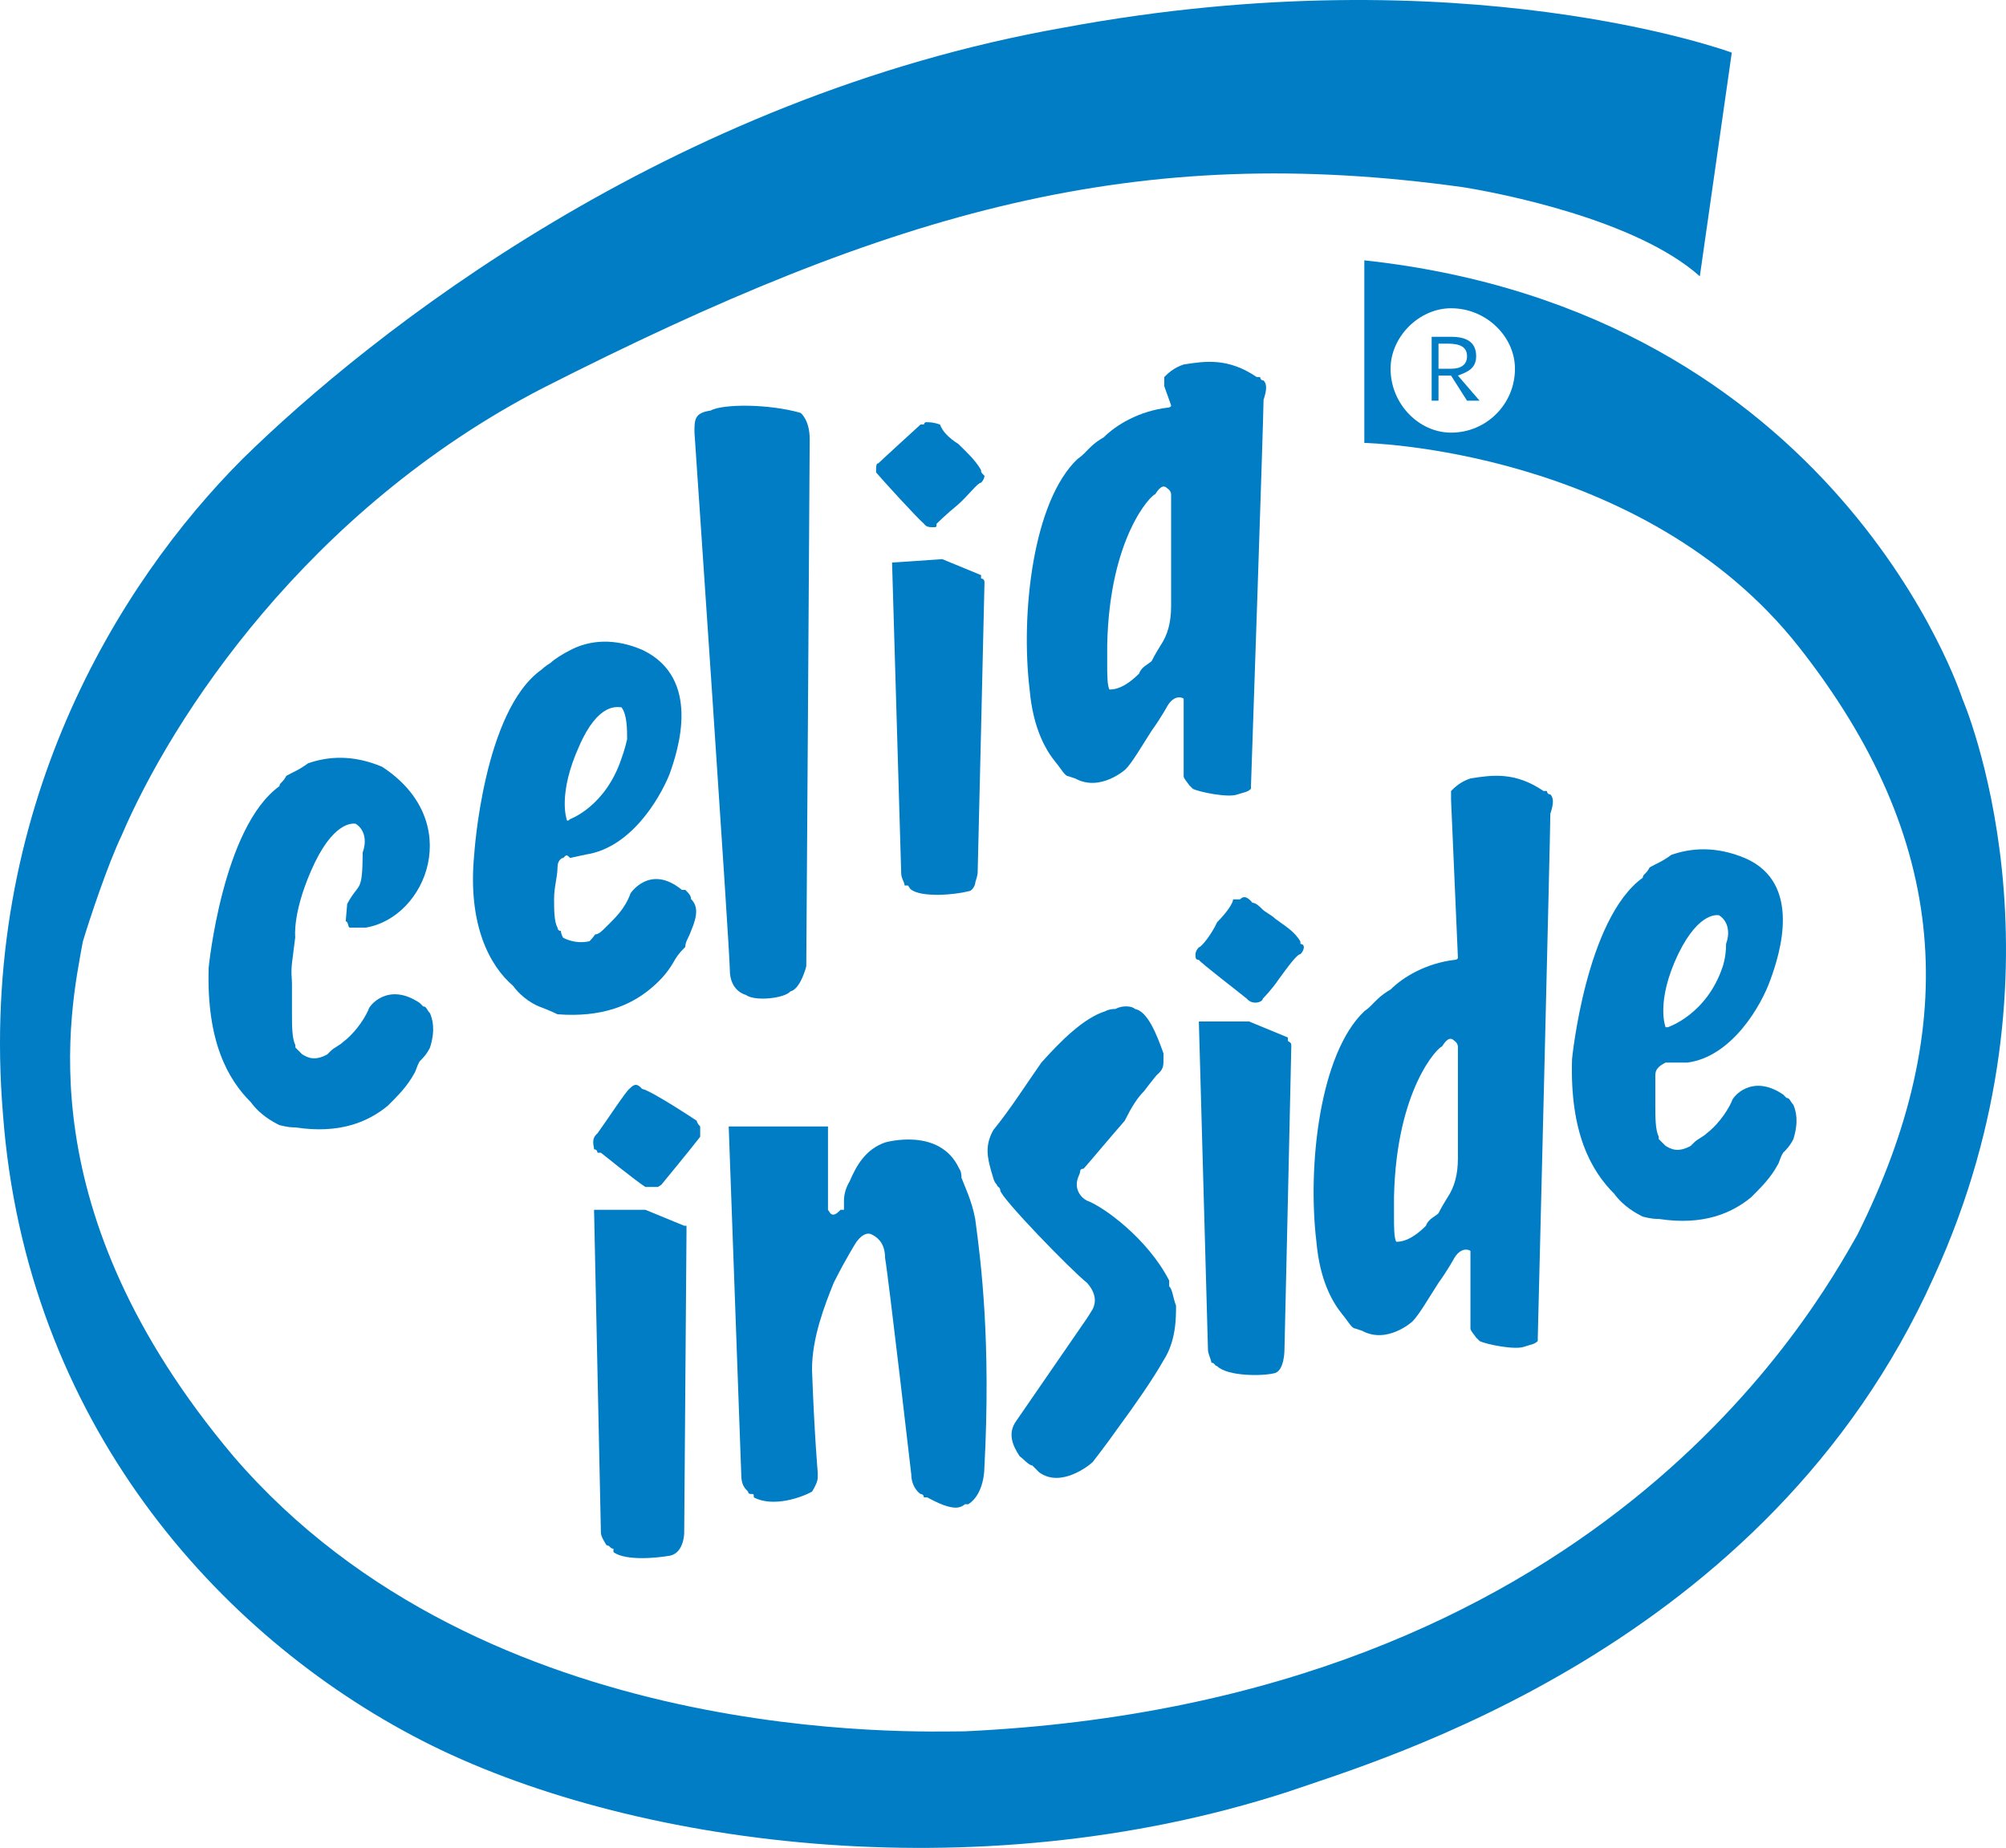
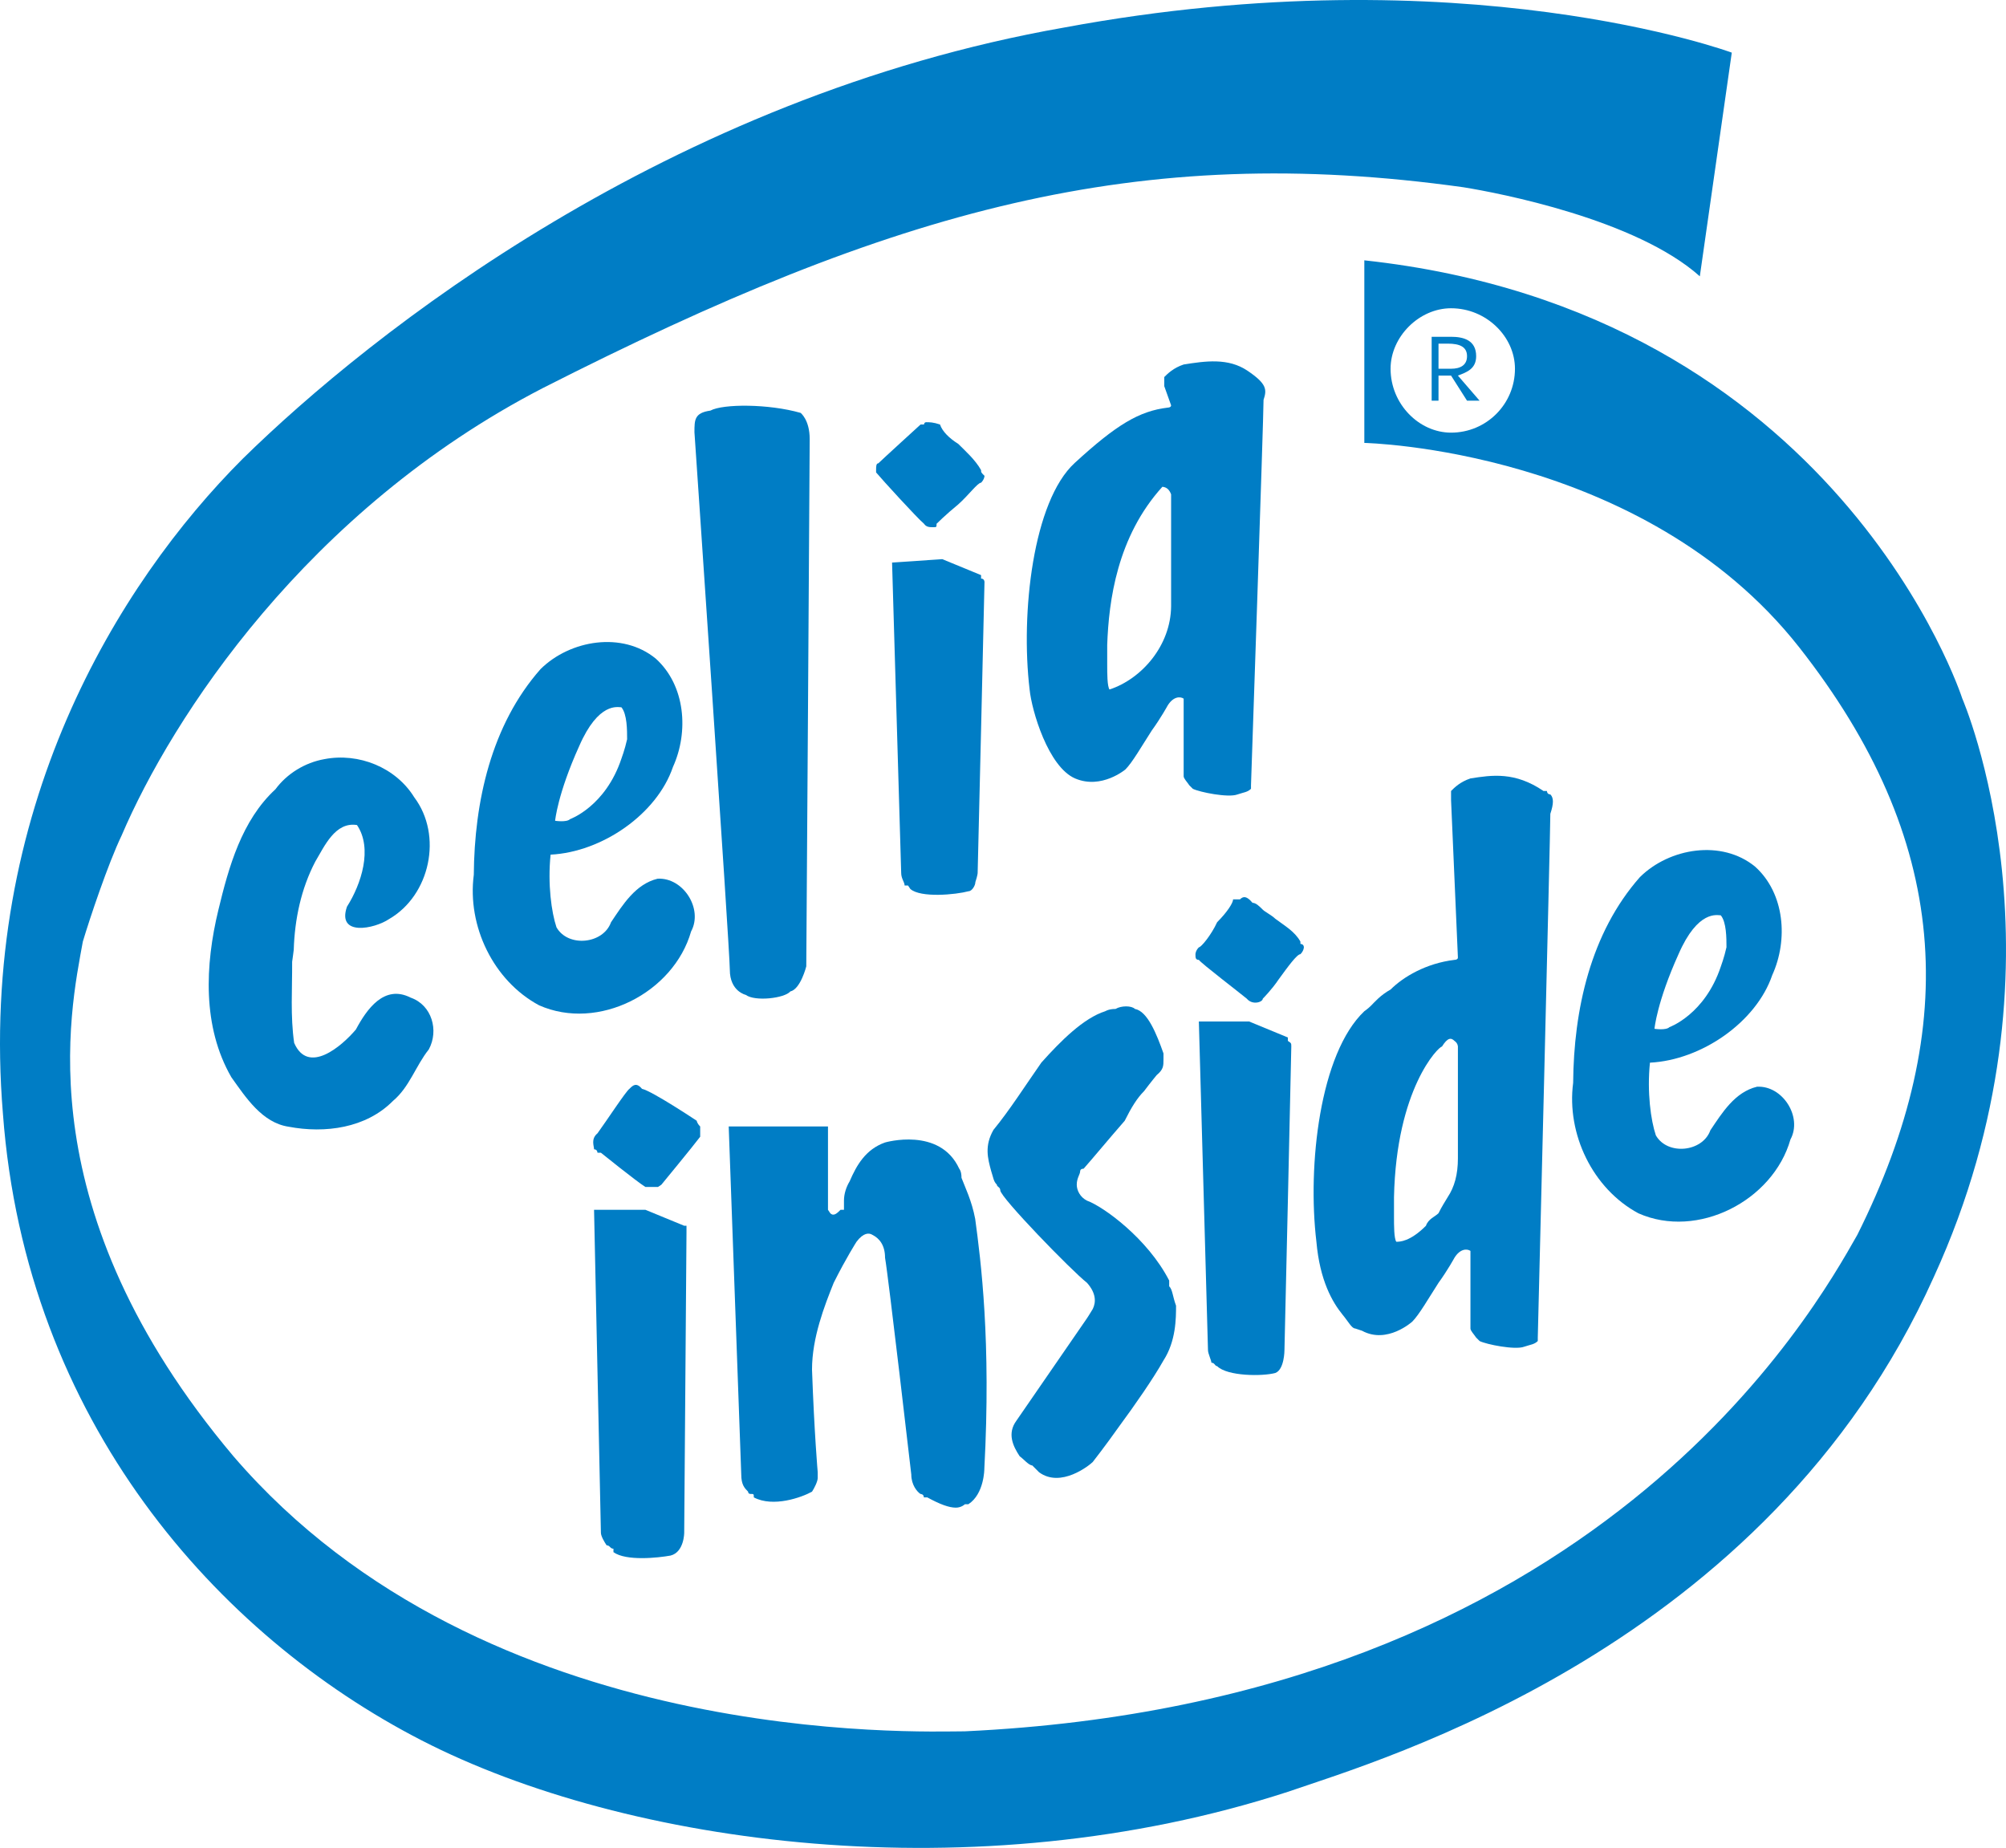
<svg xmlns="http://www.w3.org/2000/svg" version="1.1" id="Layer_1" width="641.003" height="590.463" viewBox="0 0 641.003 590.463" overflow="visible" enable-background="new 0 0 641.003 590.463" xml:space="preserve">
  <defs id="defs3095">
	
	
	
	
	
	
	
	
	
	
	
	
	
	
	
	
</defs>
  <path style="fill:#007dc5;fill-rule:evenodd" id="path3061" d="m 543.168,88.286 10.211,-71.471 c 0,0 -85.691,-31.725 -213.316,-8.021 C 213.528,31.038 118.356,106.518 77.516,146.629 37.77,186.375 -7.082,258.94 0.94,355.936 c 7.295,98.086 68.553,166.641 133.824,200.188 65.273,33.547 176.854,48.867 276.768,16.414 29.535,-10.211 153.148,-45.945 206.387,-164.461 45.945,-100.273 9.117,-184.871 9.117,-184.871 0,0 -39.746,-123.616 -191.075,-140.024 v 58.344 c 0,0 88.973,1.822 138.93,65.27 48.133,61.26 52.145,120.695 18.598,187.789 -13.492,23.703 -82.773,149.141 -285.152,158.625 -14.221,0 -153.15,5.836 -233.736,-87.883 C 8.235,386.569 22.456,323.116 26.467,300.874 28.655,293.581 34.488,276.079 38.863,266.964 54.908,229.403 97.937,163.038 173.416,124.021 286.092,66.773 363.398,45.259 467.687,59.845 c 11.302,1.822 55.06,10.21 75.481,28.441 l 0,0 z m -98.82,29.537 c 0,-10.211 9.117,-19.326 19.328,-19.326 11.301,0 20.418,9.115 20.418,19.326 0,11.303 -9.117,20.42 -20.418,20.42 -10.211,0 -19.328,-9.118 -19.328,-20.42 l 0,0 z" clip-rule="evenodd" />
  <path style="fill:#007dc5;fill-rule:evenodd" id="path3063" d="m 463.676,254.93 c 0,0 0,-1.096 0,-2.189 1.094,-1.094 2.914,-2.918 6.195,-4.01 6.93,-1.094 14.223,-2.189 23.34,4.01 0,0 0,0 1.094,0 0,0 0,1.094 1.094,1.094 1.094,1.096 1.094,2.918 0,6.199 0,5.834 -4.012,167.371 -4.012,167.371 l 0,0 v 1.094 c -1.094,1.094 -2.188,1.094 -4.375,1.828 -2.918,1.086 -12.035,-0.734 -14.223,-1.828 l 0,0 c -1.094,-1.094 -1.094,-1.094 -1.094,-1.094 -0.727,-1.094 -1.824,-2.188 -1.824,-2.914 v -22.609 c 0,0 0,0 0,-1.094 v -1.094 c -1.094,-0.734 -3.281,-0.734 -5.102,2.188 0,0 -2.188,4.008 -5.105,8.023 -3.281,5.102 -6.199,10.211 -8.387,12.398 0,0 -8.023,7.289 -16.043,2.914 0,0 0,0 -2.191,-0.727 -1.094,0 -2.188,-2.188 -4.008,-4.375 -3.285,-4.016 -7.293,-10.945 -8.387,-23.336 -2.918,-24.438 1.094,-60.172 15.313,-73.664 0,0 1.094,-0.727 2.188,-1.82 1.094,-1.093 2.918,-3.281 6.199,-5.109 4.012,-4.008 11.305,-8.383 20.422,-9.477 0,0 1.094,0 1.094,-0.734 l -2.188,-50.316 c 0,0 0,0 0,-0.729 l 0,0 z m 1.094,77.67 c -1.094,-1.094 -2.188,-1.094 -4.012,1.82 -1.094,0 -14.586,13.492 -15.316,48.133 0,1.094 0,2.922 0,6.203 0,2.914 0,6.922 0.73,8.023 1.094,0 4.375,0 9.48,-5.109 0.73,-2.188 2.918,-2.914 4.012,-4.008 1.094,-2.188 1.824,-3.289 2.918,-5.109 2.188,-3.281 3.281,-7.289 3.281,-12.398 v -34.641 c 0,0 0,0 0,-1.094 10e-4,0 10e-4,-1.093 -1.093,-1.82 l 0,0 z" clip-rule="evenodd" />
-   <path style="fill:#007dc5;fill-rule:evenodd" id="path3065" d="m 532.227,339.53 c -2.188,1.094 -3.281,2.18 -3.281,4.008 0,2.188 0,6.195 0,9.484 0,4.008 0,8.016 1.094,10.203 0,0 0,0 0,0.734 1.094,1.094 1.094,1.094 2.188,2.188 1.824,1.094 4.012,2.188 8.023,0 0,0 0,0 1.094,-1.094 1.094,-1.094 2.918,-1.828 4.012,-2.922 2.918,-2.188 6.199,-6.195 8.023,-10.211 0,-1.094 6.195,-9.109 16.406,-2.188 0,0 0,0 1.094,1.094 1.098,0 1.098,1.094 2.188,2.195 0.73,1.82 1.824,5.102 0,10.938 -1.09,2.188 -2.188,3.281 -3.281,4.375 -1.094,1.82 -1.094,2.914 -1.82,4.008 -2.191,4.016 -5.105,6.93 -8.391,10.211 -6.195,5.109 -15.313,9.117 -29.535,6.93 -1.094,0 -2.188,0 -5.105,-0.727 -2.188,-1.094 -6.195,-3.281 -9.113,-7.297 -7.293,-7.289 -14.223,-19.328 -13.492,-43.023 0,0 4.375,-44.855 22.605,-57.982 0,-1.094 1.094,-1.094 2.188,-3.281 1.824,-1.094 4.012,-1.824 6.93,-4.012 6.199,-2.188 14.223,-2.918 23.703,1.094 18.23,8.021 10.938,30.635 8.02,38.65 -2.914,8.391 -12.395,24.797 -26.617,26.625 h -5.105 c 0,0 0,0 -1.094,0 h -0.734 l 0,0 z m 19.328,-37.93 c 1.094,-2.914 1.094,-6.926 -2.188,-9.113 0,0 -6.199,-1.822 -13.129,12.402 -7.293,15.313 -4.012,23.336 -4.012,23.336 0.73,0 0.73,0 0.73,0 0,0 12.398,-4.016 17.504,-19.328 10e-4,0 1.095,-2.922 1.095,-7.297 l 0,0 z" clip-rule="evenodd" />
  <path style="fill:#007dc5;fill-rule:evenodd" id="path3067" d="m 411.532,331.506 c 0,1.094 0,1.094 0,1.094 1.094,0.727 1.094,0.727 1.094,1.82 0,2.188 -2.188,96.992 -2.188,96.992 0,0 0,6.203 -2.918,7.297 -4.012,1.094 -15.316,1.094 -18.598,-2.188 l 0,0 c -0.73,0 -0.73,-1.094 -1.824,-1.094 0,-0.727 -1.094,-2.914 -1.094,-4.016 l -2.918,-105.016 h 16.047 l 12.399,5.111 0,0 z" clip-rule="evenodd" />
  <path style="fill:#007dc5;fill-rule:evenodd" id="path3069" d="m 371.786,336.608 c 0,-1.094 0,0 0,0 0,1.094 0,1.094 0,1.828 0,2.188 0,3.273 -2.188,5.102 0,0 -1.824,2.188 -4.012,5.102 -2.188,2.188 -4.012,5.109 -6.199,9.484 -5.105,5.836 -10.211,12.031 -13.129,15.313 l 0,0 c -1.094,0 -1.094,0.734 -1.094,0.734 0,1.094 -1.094,2.188 -1.094,4.375 0,1.82 1.094,4.008 3.281,5.102 5.105,1.828 19.328,12.031 26.254,25.523 0,0 0,0.734 0,1.828 1.098,1.094 1.098,3.281 2.191,6.195 0,4.016 0,11.305 -4.012,17.508 -3.281,5.828 -9.117,14.219 -14.223,21.148 -4.375,6.195 -8.387,11.305 -8.387,11.305 -1.094,1.094 -10.211,8.383 -17.137,3.281 0,0 -1.094,-1.094 -2.188,-2.188 -1.098,0 -2.918,-2.188 -4.012,-2.922 -2.189,-3.281 -4.012,-7.289 -1.096,-11.305 l 22.607,-32.813 c 0,0 0.73,-1.094 1.824,-2.922 1.094,-2.188 1.094,-5.102 -1.824,-8.383 -5.102,-4.016 -27.713,-27.352 -27.713,-29.539 l 0,0 c 0,-1.094 -1.092,-1.094 -1.092,-1.82 -1.096,-1.094 -1.096,-2.188 -1.824,-4.375 -1.094,-4.016 -2.188,-8.023 0.729,-13.133 5.105,-6.195 10.213,-14.219 15.314,-21.508 6.199,-6.93 13.492,-14.227 20.422,-16.414 0,0 1.094,-0.727 3.281,-0.727 1.824,-1.094 5.105,-1.094 6.199,0 4.016,0.729 6.934,8.026 9.122,14.221 l 0,0 z" clip-rule="evenodd" />
  <path style="fill:#007dc5;fill-rule:evenodd" id="path3071" d="m 264.579,386.569 0,0 0.73,1.094 c 1.092,1.094 2.188,0 3.281,-1.094 h 1.094 v -1.094 c 0,0 0,-1.102 0,-1.828 0,-2.188 0.729,-4.375 1.824,-6.195 2.188,-5.109 5.105,-10.211 11.303,-12.398 0,0 17.504,-5.109 23.703,8.383 0,0 0.729,0.734 0.729,2.922 1.094,2.914 3.281,7.289 4.375,13.125 1.824,13.492 5.105,39.016 2.918,79.859 0,0 0,8.016 -5.105,11.305 0,0 0,0 -1.094,0 0,0 -1.094,1.094 -2.918,1.094 -2.188,0 -5.104,-1.094 -9.115,-3.281 h -1.094 c 0,-1.102 -1.094,-1.102 -1.094,-1.102 -1.094,-0.727 -2.918,-2.914 -2.918,-6.195 0,0 -7.293,-63.086 -8.387,-69.281 0,-4.008 -1.824,-6.203 -4.012,-7.297 -1.094,-0.727 -2.916,-0.727 -5.104,2.195 0,0 -3.283,5.102 -7.295,13.125 -2.916,7.289 -6.926,17.5 -6.926,27.711 0.729,20.422 1.822,32.82 1.822,32.82 0,0 0,0 0,0.727 v 1.094 c 0,1.094 -1.094,3.281 -1.822,4.375 -3.283,1.828 -12.398,5.109 -18.598,1.828 0,-1.102 0,-1.102 -1.094,-1.102 0,0 -0.73,0 -0.73,-0.727 -1.094,-1.094 -2.188,-2.188 -2.188,-5.469 l -4.01,-111.219 h 31.723 v 26.625 l 0.002,0 z" clip-rule="evenodd" />
  <path style="fill:#007dc5;fill-rule:evenodd" id="path3073" d="m 210.247,379.272 c -1.094,0 -1.822,0 -4.012,0 -2.916,-1.82 -14.221,-10.938 -14.221,-10.938 0,0 0,0 -1.092,0 0,0 0,-1.094 -1.096,-1.094 0,-1.094 -1.094,-3.281 1.096,-5.109 2.916,-4.008 9.115,-13.492 10.209,-14.219 1.094,-1.094 2.188,-2.188 4.012,0 3.281,0.727 17.502,10.211 17.502,10.211 0,0 0,0.727 1.094,1.82 0,1.094 0,2.188 0,3.281 -2.188,2.922 -12.398,15.32 -12.398,15.32 l 0,0 -1.094,0.728 0,0 z" clip-rule="evenodd" />
  <path style="fill:#007dc5;fill-rule:evenodd" id="path3075" d="m 218.633,391.67 c 0,0 0,0 0.73,0 0,1.094 0,2.188 0,2.188 0,1.82 -0.73,95.898 -0.73,95.898 0,0 0,6.203 -4.375,7.297 -4.012,0.727 -14.221,1.82 -18.232,-1.094 v -1.094 c -1.094,0 -1.094,-1.094 -2.188,-1.094 -0.73,-1.094 -1.824,-2.922 -1.824,-4.016 l -2.188,-103.188 h 16.408 l 12.399,5.103 0,0 z" clip-rule="evenodd" />
  <path style="fill:#007dc5;fill-rule:evenodd" id="path3077" d="m 465.864,120.01 c 2.914,-1.094 5.832,-2.188 5.832,-6.199 0,-5.104 -4.008,-6.199 -8.02,-6.199 h -6.199 v 20.42 h 2.188 v -8.021 h 4.012 l 5.102,8.021 h 4.012 l -6.927,-8.022 0,0 z m -6.199,-2.187 V 109.8 h 2.918 c 4.008,0 6.195,1.096 6.195,4.012 0,2.918 -2.188,4.012 -5.102,4.012 h -4.011 l 0,-0.001 z" clip-rule="evenodd" />
-   <path style="fill:#007dc5;fill-rule:evenodd" id="path3079" d="m 179.972,274.137 c -0.729,0 -1.822,1.094 -1.822,2.918 0,3.281 -1.096,6.199 -1.096,10.209 0,3.281 0,7.293 1.096,9.117 0,0 0,1.094 1.094,1.094 0,1.094 0.729,2.188 0.729,2.188 2.188,1.094 5.105,1.824 8.387,1.094 0,0 1.094,-1.094 1.824,-2.188 1.094,0 2.188,-1.094 3.281,-2.188 2.918,-2.918 6.199,-5.836 8.021,-10.939 0,0 6.201,-9.482 16.412,-1.094 0,0 0,0 1.09,0 1.098,1.094 1.824,1.822 1.824,2.916 2.188,2.189 2.188,5.105 0,10.211 -0.727,2.188 -1.824,3.281 -1.824,5.105 -1.09,1.094 -2.188,2.188 -3.281,4.01 -1.82,3.283 -4.012,6.199 -8.02,9.48 -6.201,5.105 -15.316,9.117 -29.537,8.023 0,0 -2.188,-1.096 -5.105,-2.188 -2.188,-0.73 -6.199,-2.918 -9.117,-6.93 -7.293,-6.199 -14.584,-19.324 -12.396,-41.934 0,0 2.918,-45.945 21.514,-59.072 0,0 1.094,-1.094 2.918,-2.188 1.092,-1.094 4.01,-2.918 6.197,-4.012 6.199,-3.281 14.223,-4.012 23.34,0 18.594,9.115 11.301,31.725 8.387,39.746 -3.285,8.021 -12.4,23.338 -26.621,25.525 l -5.105,1.094 0,0 c -1.096,-1.091 -1.096,-1.091 -2.19,0.003 l 0,0 z m 20.42,-37.924 c 0,-2.916 0,-8.021 -1.822,-10.209 -1.096,0 -7.293,-1.822 -13.492,12.398 -6.928,15.316 -4.012,23.336 -4.012,23.336 0,0 0,1.094 1.094,0 0,0 11.305,-4.012 16.41,-19.326 0,0 1.094,-2.916 1.822,-6.199 l 0,0 z" clip-rule="evenodd" />
+   <path id="path3079" style="fill:#007dc5;fill-rule:evenodd" d="m 200.392,236.213 c 0,-2.916 0,-8.021 -1.822,-10.209 -1.096,0 -7.293,-1.822 -13.492,12.398 -6.928,15.316 -7.695,23.862 -7.695,23.862 0,0 3.683,0.568 4.777,-0.526 0,0 11.305,-4.012 16.41,-19.326 0,0 1.094,-2.916 1.822,-6.199 z m -24.454,36.872 c -0.972,9.457 0.291,18.474 1.882,23.216 3.691,6.495 14.921,5.381 17.421,-1.601 3.775,-5.628 7.84,-12.217 14.894,-13.926 8.178,-0.459 14.623,9.645 10.698,16.852 -5.573,19.579 -29.685,31.989 -48.587,23.591 -14.631,-7.866 -22.997,-25.345 -20.847,-41.689 0.18,-23.292 5.544,-47.864 21.339,-65.739 9.433,-9.318 26.114,-12.102 36.803,-3.342 9.514,8.575 10.591,23.431 5.487,34.639 -5.105,15.039 -22.64,27.18 -39.09,27.999 z" />
  <path style="fill:#007dc5;fill-rule:evenodd" id="path3085" d="m 313.495,183.771 c 0,0 0,0 0,1.094 1.094,0 1.094,1.094 1.094,1.094 0,1.824 -2.188,92.984 -2.188,92.984 0,0 0,0.727 -0.729,2.914 0,1.094 -1.096,2.922 -2.188,2.922 -4.012,1.094 -15.316,2.188 -18.598,-0.734 l 0,0 c 0,0 0,0 -0.729,-1.094 0,0 0,0 -1.096,0 0,-1.094 -1.092,-2.188 -1.092,-4.008 l -2.915,-99.184 16.043,-1.094 12.398,5.106 0,0 z" clip-rule="evenodd" />
  <path style="fill:#007dc5;fill-rule:evenodd" id="path3087" d="m 299.275,167.361 0,0 c 0,1.096 0,1.096 -1.094,1.096 -1.094,0 -2.189,0 -2.918,-1.096 -2.188,-1.822 -13.492,-14.221 -15.314,-16.408 v -0.73 c 0,-1.094 0,-2.186 0.729,-2.186 1.094,-1.096 13.492,-12.4 13.492,-12.4 1.094,0 1.094,0 1.094,0 0,0 0,-0.729 0.729,-0.729 1.096,0 2.189,0 4.377,0.729 0.729,2.188 2.918,4.377 5.834,6.199 2.188,2.189 5.471,5.105 7.293,8.387 0,0.73 0,0.73 1.094,1.824 0,0 0,1.094 -1.094,2.188 -1.094,0 -4.01,4.012 -7.293,6.928 -4.011,3.281 -6.929,6.198 -6.929,6.198 l 0,0 0,0 z" clip-rule="evenodd" />
  <path style="fill:#007dc5;fill-rule:evenodd" id="path3089" d="m 394.028,287.383 h 1.094 c 0,0 0,0 1.094,0 1.094,-1.096 2.188,-1.096 4.012,1.092 1.094,0 2.188,1.094 3.281,2.189 0.73,0.729 2.918,1.822 4.012,2.916 2.918,2.189 6.199,4.012 8.02,7.293 v 0.727 c 0,0 1.098,0 1.098,1.094 0,0 0,1.094 -1.098,2.195 -1.09,0 -4.008,4.008 -6.926,8.016 -2.188,3.281 -5.105,6.203 -5.105,6.203 0,1.094 -3.281,2.188 -5.105,0 -2.188,-1.828 -14.586,-11.305 -15.316,-12.398 -1.09,0 -1.09,-0.734 -1.09,-1.82 0,0 0,-1.102 1.09,-2.195 0.73,0 4.012,-4.008 5.836,-8.02 3.279,-3.282 5.103,-6.2 5.103,-7.292 l 0,0 z" clip-rule="evenodd" />
  <path style="fill:#007dc5;fill-rule:evenodd" id="path3091" d="m 221.906,138.125 c 0,-4.012 0,-6.199 5.105,-6.928 4.012,-2.189 18.598,-2.189 28.809,0.729 0,0 2.914,2.188 2.914,8.387 0,6.928 -1.094,168.465 -1.094,168.465 0,0 -1.82,7.293 -5.102,8.023 -1.824,2.188 -11.305,3.281 -14.223,1.094 0,0 -5.105,-1.094 -5.105,-8.021 0,-6.2 -11.304,-171.749 -11.304,-171.749 l 0,0 z" clip-rule="evenodd" />
-   <path clip-rule="evenodd" d="m 372.034,122.666 c 0,0 0,-1.096 0,-2.189 1.094,-1.094 2.914,-2.918 6.195,-4.01 6.93,-1.094 14.223,-2.189 23.34,4.01 0,0 0,0 1.094,0 0,0 0,1.094 1.094,1.094 1.094,1.096 1.094,2.918 0,6.199 0,5.834 -4.012,123.175 -4.012,123.175 l 0,0 0,1.094 c -1.094,1.094 -2.188,1.094 -4.375,1.828 -2.918,1.086 -12.035,-0.734 -14.223,-1.828 l 0,0 c -1.094,-1.094 -1.094,-1.094 -1.094,-1.094 -0.727,-1.094 -1.824,-2.188 -1.824,-2.914 l 0,-22.609 c 0,0 0,0 0,-1.094 l 0,-1.094 c -1.094,-0.734 -3.281,-0.734 -5.102,2.188 0,0 -2.188,4.008 -5.105,8.023 -3.281,5.102 -6.199,10.211 -8.387,12.398 0,0 -8.023,7.289 -16.043,2.914 0,0 0,0 -2.191,-0.727 -1.094,0 -2.188,-2.188 -4.008,-4.375 -3.285,-4.016 -7.293,-10.945 -8.387,-23.336 -2.918,-24.438 1.094,-60.172 15.313,-73.664 0,0 1.094,-0.727 2.188,-1.82 1.094,-1.093 2.918,-3.281 6.199,-5.109 4.012,-4.008 11.305,-8.383 20.422,-9.477 0,0 1.094,0 1.094,-0.734 l -2.188,-6.12 c 0,0 0,0 0,-0.729 z m 1.094,33.474 c -1.094,-1.094 -2.188,-1.094 -4.012,1.82 -1.094,0 -14.586,13.492 -15.316,48.133 0,1.094 0,2.922 0,6.203 0,2.914 0,6.922 0.73,8.023 1.094,0 4.375,0 9.48,-5.109 0.73,-2.188 2.918,-2.914 4.012,-4.008 1.094,-2.188 1.824,-3.289 2.918,-5.109 2.188,-3.281 3.281,-7.289 3.281,-12.398 l 0,-34.641 c 0,0 0,0 0,-1.094 10e-4,0 10e-4,-1.093 -1.093,-1.82 z" id="path3115" style="fill:#007dc5;fill-rule:evenodd" />
-   <path clip-rule="evenodd" d="m 93.353,307.31 c -0.452,3.574 -0.057,5.156 -0.057,6.984 0,2.188 0,6.195 0,9.484 0,4.008 0,8.016 1.094,10.203 0,0 0,0 0,0.734 1.094,1.094 1.094,1.094 2.188,2.188 1.824,1.094 4.012,2.188 8.023,0 0,0 0,0 1.094,-1.094 1.094,-1.094 2.918,-1.828 4.012,-2.922 2.918,-2.188 6.199,-6.195 8.023,-10.211 0,-1.094 6.195,-9.109 16.406,-2.188 0,0 0,0 1.094,1.094 1.098,0 1.098,1.094 2.188,2.195 0.73,1.82 1.824,5.102 0,10.938 -1.09,2.188 -2.188,3.281 -3.281,4.375 -1.094,1.82 -1.094,2.914 -1.82,4.008 -2.191,4.016 -5.105,6.93 -8.391,10.211 -6.195,5.109 -15.313,9.117 -29.535,6.93 -1.094,0 -2.188,0 -5.105,-0.727 -2.188,-1.094 -6.195,-3.281 -9.113,-7.297 -7.293,-7.289 -14.223,-19.328 -13.492,-43.023 0,0 4.375,-44.855 22.605,-57.982 0,-1.094 1.094,-1.094 2.188,-3.281 1.824,-1.094 4.012,-1.824 6.93,-4.012 6.199,-2.188 14.223,-2.918 23.703,1.094 26.563,17.343 14.201,48.129 -5.204,51.385 l -5.105,0 c -0.69,0 -0.407,-1.984 -1.332,-1.984 l 0.481,-5.6 c 3.843,-7.159 4.836,-3.003 4.957,-16.456 l 0,0 c 1.094,-2.914 1.094,-6.926 -2.188,-9.113 0,0 -6.199,-1.822 -13.129,12.402 -7.293,15.313 -6.244,23.832 -6.244,23.832 z" id="path3117" style="fill:#007dc5;fill-rule:evenodd" />
+   <path clip-rule="evenodd" d="m 372.034,122.666 c 0,0 0,-1.096 0,-2.189 1.094,-1.094 2.914,-2.918 6.195,-4.01 6.93,-1.094 14.223,-2.189 20.422,2.006 6.199,4.194 6.199,6.016 5.106,9.297 0,5.834 -4.012,123.175 -4.012,123.175 l 0,0 0,1.094 c -1.094,1.094 -2.188,1.094 -4.375,1.828 -2.918,1.086 -12.035,-0.734 -14.223,-1.828 l 0,0 c -1.094,-1.094 -1.094,-1.094 -1.094,-1.094 -0.727,-1.094 -1.824,-2.188 -1.824,-2.914 l 0,-22.609 c 0,0 0,0 0,-1.094 l 0,-1.094 c -1.094,-0.734 -3.281,-0.734 -5.102,2.188 0,0 -2.188,4.008 -5.105,8.023 -3.281,5.102 -6.199,10.211 -8.387,12.398 0,0 -7.63,6.474 -16.043,2.914 -8.63,-3.652 -13.922,-21.7 -14.586,-28.438 -2.918,-24.438 1.094,-60.172 14.403,-72.386 13.309,-12.214 20.602,-16.59 29.719,-17.683 0,0 1.094,0 1.094,-0.734 l -2.188,-6.12 c 0,0 0,0 0,-0.729 z m -0.597,32.867 c -14.485,15.977 -17.143,36.466 -17.637,50.56 0,1.094 0,2.922 0,6.203 0,2.914 0,6.922 0.73,8.023 10.332,-3.399 19.588,-14.075 19.691,-26.624 l 0,-34.641 c 0,0 0,0 0,-1.094 -0.552,-1.481 -1.383,-2.276 -2.784,-2.427 z" id="path3115" style="fill:#007dc5;fill-rule:evenodd" />
+   <path style="fill:#007dc5;fill-rule:evenodd" d="m 93.353,307.31 c 0.047,8.631 -0.597,17.39 0.647,25.936 4.471,10.281 15.156,1.102 19.717,-4.28 3.436,-6.421 9.027,-14.515 17.51,-10.189 6.784,2.357 9.079,10.502 5.788,16.556 -4.17,5.212 -6.16,12.025 -11.448,16.444 -8.621,8.721 -21.736,10.442 -33.326,8.246 -8.473,-1.262 -13.69,-9.347 -18.31,-15.811 -9.325,-16.149 -8.401,-35.9 -4.153,-53.446 3.316,-13.787 7.468,-28.628 18.222,-38.557 3.696,-5.004 9.432,-8.535 15.643,-9.639 10.969,-2.125 22.821,2.621 28.738,12.208 9.152,12.174 5.063,31.306 -8.047,38.887 -4.686,3.163 -16.764,5.625 -13.464,-3.953 4.572,-7.195 8.282,-18.593 3.205,-26.084 -6.937,-1.114 -10.366,6.704 -13.316,11.659 -4.555,8.696 -6.594,18.451 -6.895,28.206 -0.124,1.279 -0.363,2.542 -0.511,3.817 z" id="path3117" />
+   <path d="m 551.683,302.682 c 0,-2.916 0,-8.021 -1.822,-10.209 -1.096,0 -7.293,-1.822 -13.492,12.398 -6.928,15.316 -7.695,23.862 -7.695,23.862 0,0 3.683,0.568 4.777,-0.526 0,0 11.305,-4.012 16.41,-19.326 0,0 1.094,-2.916 1.822,-6.199 z m -24.454,36.872 c -0.972,9.457 0.291,18.474 1.882,23.216 3.691,6.495 14.921,5.381 17.421,-1.601 3.775,-5.628 7.84,-12.217 14.894,-13.926 8.178,-0.459 14.623,9.645 10.698,16.852 -5.573,19.579 -29.685,31.989 -48.587,23.591 -14.631,-7.866 -22.997,-25.345 -20.847,-41.689 0.18,-23.292 5.544,-47.864 21.339,-65.739 9.433,-9.318 26.114,-12.102 36.803,-3.342 9.514,8.575 10.591,23.431 5.487,34.639 -5.105,15.039 -22.64,27.18 -39.09,27.999 z" style="fill:#007dc5;fill-rule:evenodd;fill-opacity:1" id="path3083" />
</svg>
